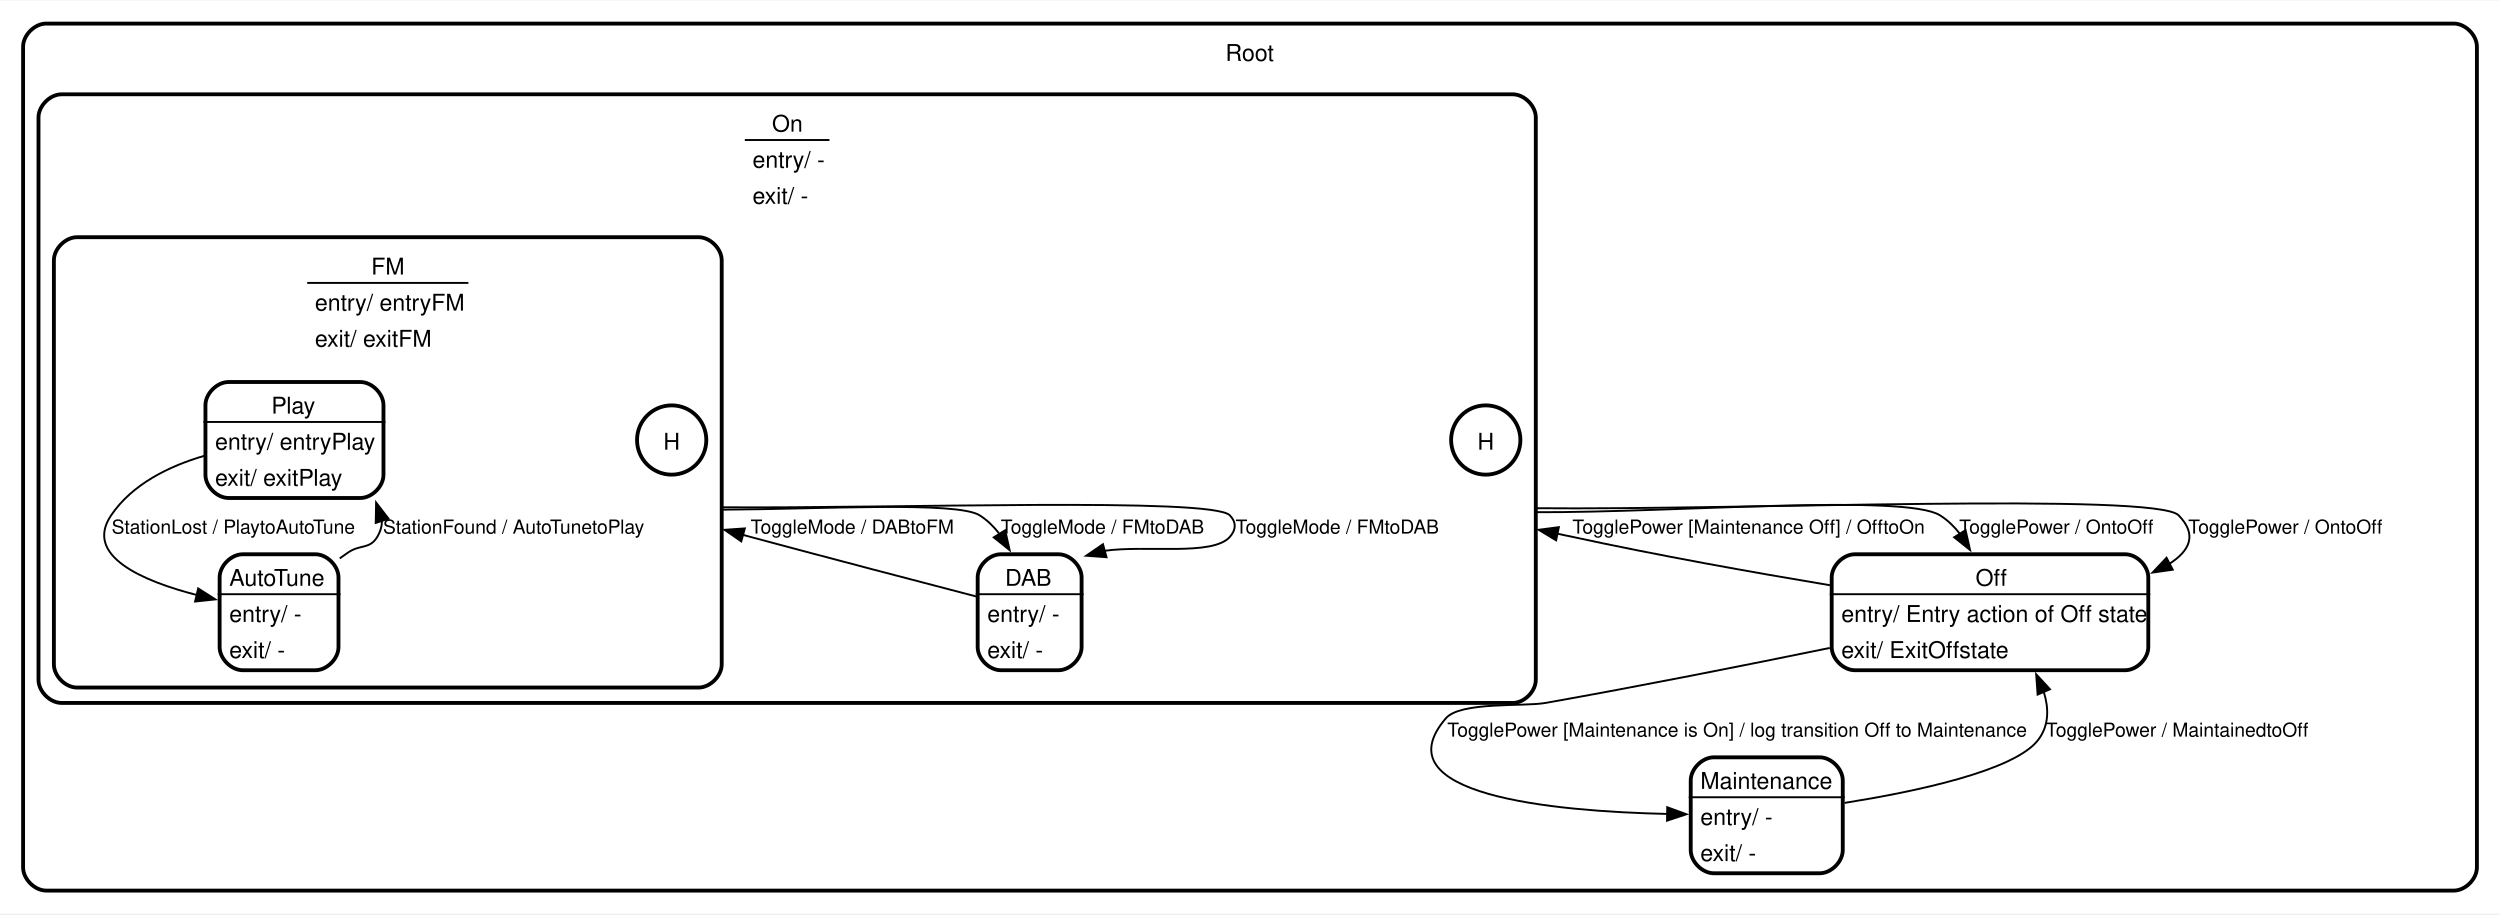
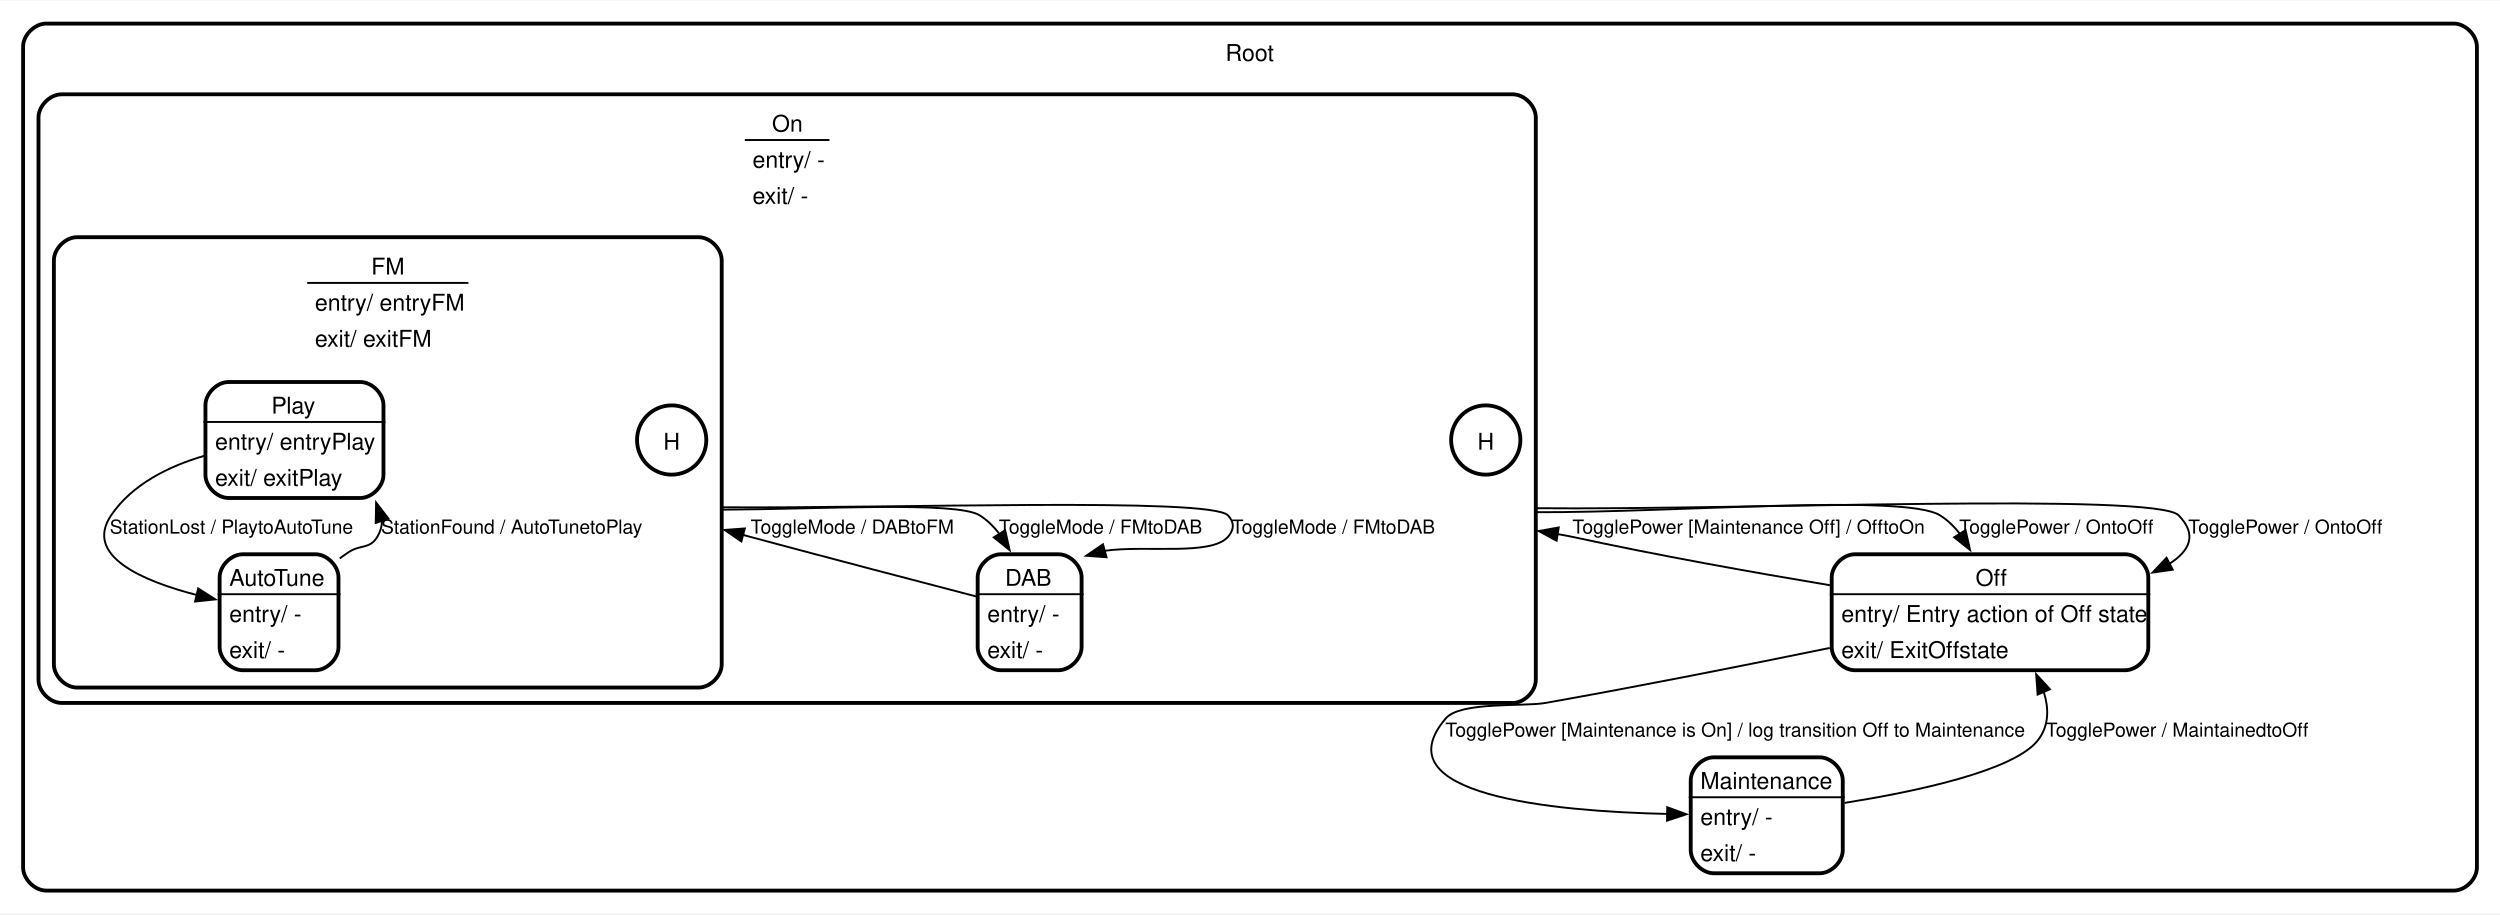
<svg xmlns="http://www.w3.org/2000/svg" height="475pt" preserveAspectRatio="xMidYMid meet" viewBox="0.00 0.00 1299.00 474.50" width="1299pt">
  <g class="graph" id="graph0" transform="scale(1 1) rotate(0) translate(4 470.5)">
    <polygon fill="white" points="-4,4 -4,-470.5 1295,-470.5 1295,4 -4,4" stroke="none" />
    <g class="cluster state regular" id="clust1">
      <path d="M20,-8C20,-8 1271,-8 1271,-8 1277,-8 1283,-14 1283,-20 1283,-20 1283,-446.5 1283,-446.5 1283,-452.5 1277,-458.5 1271,-458.5 1271,-458.5 20,-458.5 20,-458.5 14,-458.5 8,-452.5 8,-446.5 8,-446.5 8,-20 8,-20 8,-14 14,-8 20,-8" fill="none" stroke="black" stroke-width="2" />
      <text font-family="Helvetica,sans-Serif" font-size="12.00" text-anchor="start" x="632.75" y="-439.1">Root</text>
    </g>
    <g class="cluster state regular" id="clust2">
      <path d="M28,-105.5C28,-105.5 782,-105.5 782,-105.5 788,-105.5 794,-111.5 794,-117.5 794,-117.5 794,-409.75 794,-409.75 794,-415.75 788,-421.75 782,-421.75 782,-421.75 28,-421.75 28,-421.75 22,-421.75 16,-415.75 16,-409.75 16,-409.75 16,-117.5 16,-117.5 16,-111.5 22,-105.5 28,-105.5" fill="none" stroke="black" stroke-width="2" />
      <text font-family="Helvetica,sans-Serif" font-size="12.00" text-anchor="start" x="397.12" y="-402.35">On</text>
      <text font-family="Helvetica,sans-Serif" font-size="12.00" text-anchor="start" x="387" y="-383.6">entry/ -</text>
      <text font-family="Helvetica,sans-Serif" font-size="12.00" text-anchor="start" x="387" y="-364.85">exit/ -</text>
      <polygon fill="black" points="383,-398 383,-398 427,-398 427,-398 383,-398" stroke="black" />
    </g>
    <g class="cluster state regular" id="clust3">
      <path d="M36,-113.5C36,-113.5 359,-113.5 359,-113.5 365,-113.5 371,-119.5 371,-125.5 371,-125.5 371,-335.5 371,-335.5 371,-341.5 365,-347.5 359,-347.5 359,-347.5 36,-347.5 36,-347.5 30,-347.5 24,-341.5 24,-335.5 24,-335.5 24,-125.5 24,-125.5 24,-119.5 30,-113.5 36,-113.5" fill="none" stroke="black" stroke-width="2" />
      <text font-family="Helvetica,sans-Serif" font-size="12.00" text-anchor="start" x="188.88" y="-328.1">FM</text>
      <text font-family="Helvetica,sans-Serif" font-size="12.00" text-anchor="start" x="159.62" y="-309.35">entry/ entryFM</text>
      <text font-family="Helvetica,sans-Serif" font-size="12.00" text-anchor="start" x="159.62" y="-290.6">exit/ exitFM</text>
      <polygon fill="black" points="155.62,-323.75 155.62,-323.75 239.38,-323.75 239.38,-323.75 155.62,-323.75" stroke="black" />
    </g>
    <g class="node state regular" id="node2">
      <polygon fill="#ffffff" fill-opacity="0.004" points="1113.25,-183.75 946.75,-183.75 946.75,-121.5 1113.25,-121.5 1113.25,-183.75" stroke="none" stroke-width="2" />
      <text font-family="Helvetica,sans-Serif" font-size="12.00" text-anchor="start" x="1022.5" y="-166.35">Off</text>
      <text font-family="Helvetica,sans-Serif" font-size="12.00" text-anchor="start" x="952.75" y="-147.6">entry/ Entry action of Off state</text>
      <text font-family="Helvetica,sans-Serif" font-size="12.00" text-anchor="start" x="952.75" y="-128.85">exit/ ExitOffstate</text>
      <polygon fill="black" points="946.75,-162 946.75,-162 1113.25,-162 1113.25,-162 946.75,-162" stroke="black" />
      <path d="M959.75,-122.5C959.75,-122.5 1100.25,-122.5 1100.25,-122.5 1106.25,-122.5 1112.25,-128.5 1112.25,-134.5 1112.25,-134.5 1112.25,-170.75 1112.25,-170.75 1112.25,-176.75 1106.25,-182.75 1100.25,-182.75 1100.25,-182.75 959.75,-182.75 959.75,-182.75 953.75,-182.75 947.75,-176.75 947.75,-170.75 947.75,-170.75 947.75,-134.5 947.75,-134.5 947.75,-128.5 953.75,-122.5 959.75,-122.5" fill="none" stroke="black" stroke-width="2" />
    </g>
    <g class="node state regular" id="node3">
      <polygon fill="#ffffff" fill-opacity="0.004" points="954.5,-78.25 873.5,-78.25 873.5,-16 954.5,-16 954.5,-78.25" stroke="none" stroke-width="2" />
      <text font-family="Helvetica,sans-Serif" font-size="12.00" text-anchor="start" x="879.5" y="-60.85">Maintenance</text>
      <text font-family="Helvetica,sans-Serif" font-size="12.00" text-anchor="start" x="879.5" y="-42.1">entry/ -</text>
      <text font-family="Helvetica,sans-Serif" font-size="12.00" text-anchor="start" x="879.5" y="-23.35">exit/ -</text>
      <polygon fill="black" points="873.5,-56.5 873.5,-56.5 954.5,-56.5 954.5,-56.5 873.5,-56.5" stroke="black" />
      <path d="M886.5,-17C886.5,-17 941.5,-17 941.5,-17 947.5,-17 953.5,-23 953.5,-29 953.5,-29 953.5,-65.25 953.5,-65.25 953.5,-71.25 947.5,-77.25 941.5,-77.25 941.5,-77.25 886.5,-77.25 886.5,-77.25 880.5,-77.25 874.5,-71.25 874.5,-65.25 874.5,-65.25 874.5,-29 874.5,-29 874.5,-23 880.5,-17 886.5,-17" fill="none" stroke="black" stroke-width="2" />
    </g>
    <g class="edge transition" id="edge1">
      <path d="M946.77,-134.09C902.89,-125.08 848.13,-114.2 799,-105.5 787.54,-103.47 754.82,-106.33 747.25,-97.5 713.19,-57.77 801.69,-49.21 862.41,-47.82" fill="none" stroke="black" />
      <polygon fill="black" points="862.3,-51.32 872.25,-47.66 862.19,-44.32 862.3,-51.32" stroke="black" />
-       <text font-family="Helvetica,sans-Serif" font-size="10.00" text-anchor="start" x="748" y="-88">TogglePower [Maintenance is On] / log transition Off to Maintenance   </text>
+       <text font-family="Helvetica,sans-Serif" font-size="10.00" text-anchor="start" x="747" y="-88">TogglePower [Maintenance is On] / log transition Off to Maintenance   </text>
    </g>
    <g class="edge transition" id="edge2">
-       <path d="M946.84,-166.66C906.38,-173.41 857.12,-182.22 813.25,-191.75 811.85,-192.05 808.99,-192.64 805.17,-193.43" fill="none" stroke="black" />
-       <polygon fill="black" points="804.55,-189.99 795.48,-195.47 805.98,-196.84 804.55,-189.99" stroke="black" />
+       <path d="M946.84,-166.66C906.38,-173.41 857.12,-182.22 813.25,-191.75 811,-192.24 808.23,-192.74 805.09,-193.26" fill="none" stroke="black" />
+       <polygon fill="black" points="804.81,-189.77 795.49,-194.82 805.92,-196.68 804.81,-189.77" stroke="black" />
      <text font-family="Helvetica,sans-Serif" font-size="10.00" text-anchor="start" x="813" y="-193.5">TogglePower [Maintenance Off] / OfftoOn   </text>
    </g>
    <g class="edge transition" id="edge3">
      <path d="M954.46,-53.56C991.64,-59.48 1042.78,-70.29 1055,-86.25 1060.67,-93.66 1060.69,-102.5 1057.94,-111.26" fill="none" stroke="black" />
      <polygon fill="black" points="1054.75,-109.83 1054,-120.4 1061.17,-112.6 1054.75,-109.83" stroke="black" />
      <text font-family="Helvetica,sans-Serif" font-size="10.00" text-anchor="start" x="1059" y="-88">TogglePower / MaintainedtoOff   </text>
    </g>
    <g class="edge transition" id="edge4">
      <path d="M794,-204.61C866.92,-204.33 985.86,-214.33 1004,-203 1008.07,-200.46 1011.53,-197.06 1014.48,-193.22" fill="none" stroke="black" />
      <polygon fill="black" points="1017.31,-195.29 1019.65,-184.96 1011.38,-191.58 1017.31,-195.29" stroke="black" />
      <text font-family="Helvetica,sans-Serif" font-size="10.00" text-anchor="start" x="1014" y="-193.5">TogglePower / OntoOff   </text>
    </g>
    <g class="edge transition" id="edge5">
      <path d="M794,-206.69C898.86,-205.61 1116.26,-214.99 1128,-203 1137.89,-192.91 1133.82,-184.52 1123.05,-177.69" fill="none" stroke="black" />
      <polygon fill="black" points="1124.95,-174.73 1114.46,-173.24 1121.74,-180.95 1124.95,-174.73" stroke="black" />
      <text font-family="Helvetica,sans-Serif" font-size="10.00" text-anchor="start" x="1133" y="-193.5">TogglePower / OntoOff   </text>
    </g>
    <g class="node state regular" id="node5">
      <polygon fill="#ffffff" fill-opacity="0.004" points="559,-183.75 503,-183.75 503,-121.5 559,-121.5 559,-183.75" stroke="none" stroke-width="2" />
      <text font-family="Helvetica,sans-Serif" font-size="12.00" text-anchor="start" x="518.25" y="-166.35">DAB</text>
      <text font-family="Helvetica,sans-Serif" font-size="12.00" text-anchor="start" x="509" y="-147.6">entry/ -</text>
      <text font-family="Helvetica,sans-Serif" font-size="12.00" text-anchor="start" x="509" y="-128.85">exit/ -</text>
      <polygon fill="black" points="503,-162 503,-162 559,-162 559,-162 503,-162" stroke="black" />
      <path d="M516,-122.5C516,-122.5 546,-122.5 546,-122.5 552,-122.5 558,-128.5 558,-134.5 558,-134.5 558,-170.75 558,-170.75 558,-176.75 552,-182.75 546,-182.75 546,-182.75 516,-182.75 516,-182.75 510,-182.75 504,-176.75 504,-170.75 504,-170.75 504,-134.5 504,-134.5 504,-128.5 510,-122.5 516,-122.5" fill="none" stroke="black" stroke-width="2" />
    </g>
    <g class="edge transition" id="edge7">
-       <path d="M503.18,-160.84C473.97,-168.44 426.72,-180.8 386,-191.75 385.98,-191.75 384.41,-192.18 381.76,-192.91" fill="none" stroke="black" />
-       <polygon fill="black" points="381.17,-189.44 372.45,-195.46 383.02,-196.19 381.17,-189.44" stroke="black" />
+       <path d="M503.18,-160.84C473.97,-168.44 426.72,-180.8 386,-191.75 385.87,-191.79 384.44,-192.17 382.08,-192.8" fill="none" stroke="black" />
+       <polygon fill="black" points="381.21,-189.41 372.46,-195.39 383.02,-196.17 381.21,-189.41" stroke="black" />
      <text font-family="Helvetica,sans-Serif" font-size="10.00" text-anchor="start" x="386" y="-193.5">ToggleMode / DABtoFM   </text>
    </g>
    <g class="node state history" id="node6">
      <ellipse cx="768" cy="-242.12" fill="#ffffff" fill-opacity="0.004" rx="18" ry="18" stroke="black" stroke-width="2" />
      <text font-family="Helvetica,sans-Serif" font-size="12.00" text-anchor="middle" x="768" y="-237.1">H</text>
    </g>
    <g class="edge transition" id="edge6">
      <path d="M371,-205.92C422.85,-206.17 493.34,-210.38 505,-203 509.05,-200.44 512.51,-197.02 515.45,-193.17" fill="none" stroke="black" />
      <polygon fill="black" points="518.29,-195.24 520.61,-184.9 512.35,-191.53 518.29,-195.24" stroke="black" />
-       <text font-family="Helvetica,sans-Serif" font-size="10.00" text-anchor="start" x="516" y="-193.5">ToggleMode / FMtoDAB   </text>
+       <text font-family="Helvetica,sans-Serif" font-size="10.00" text-anchor="start" x="515" y="-193.5">ToggleMode / FMtoDAB   </text>
    </g>
    <g class="edge transition" id="edge8">
-       <path d="M371,-207.17C460.04,-206.48 625.75,-212.49 635,-203 638.49,-199.42 638.33,-195.48 635,-191.75 625.98,-181.68 591.63,-187.64 569.79,-184.54" fill="none" stroke="black" />
-       <polygon fill="black" points="570.94,-181.22 560.37,-181.99 569.11,-187.98 570.94,-181.22" stroke="black" />
-       <text font-family="Helvetica,sans-Serif" font-size="10.00" text-anchor="start" x="638" y="-193.5">ToggleMode / FMtoDAB   </text>
+       <path d="M371,-207.17C459.8,-206.49 624.78,-212.45 634,-203 637.49,-199.42 637.33,-195.48 634,-191.75 625.16,-181.85 591.55,-187.57 569.96,-184.56" fill="none" stroke="black" />
+       <polygon fill="black" points="570.94,-181.2 560.38,-181.98 569.12,-187.96 570.94,-181.2" stroke="black" />
+       <text font-family="Helvetica,sans-Serif" font-size="10.00" text-anchor="start" x="636" y="-193.5">ToggleMode / FMtoDAB   </text>
    </g>
    <g class="node state regular" id="node8">
      <polygon fill="#ffffff" fill-opacity="0.004" points="196.25,-273.25 101.75,-273.25 101.75,-211 196.25,-211 196.25,-273.25" stroke="none" stroke-width="2" />
      <text font-family="Helvetica,sans-Serif" font-size="12.00" text-anchor="start" x="137" y="-255.85">Play</text>
      <text font-family="Helvetica,sans-Serif" font-size="12.00" text-anchor="start" x="107.75" y="-237.1">entry/ entryPlay</text>
      <text font-family="Helvetica,sans-Serif" font-size="12.00" text-anchor="start" x="107.75" y="-218.35">exit/ exitPlay</text>
      <polygon fill="black" points="101.75,-251.5 101.75,-251.5 196.25,-251.5 196.25,-251.5 101.75,-251.5" stroke="black" />
      <path d="M114.75,-212C114.75,-212 183.25,-212 183.25,-212 189.25,-212 195.25,-218 195.25,-224 195.25,-224 195.25,-260.25 195.25,-260.25 195.25,-266.25 189.25,-272.25 183.25,-272.25 183.25,-272.25 114.75,-272.25 114.75,-272.25 108.75,-272.25 102.75,-266.25 102.75,-260.25 102.75,-260.25 102.75,-224 102.75,-224 102.75,-218 108.75,-212 114.75,-212" fill="none" stroke="black" stroke-width="2" />
    </g>
    <g class="node state regular" id="node9">
      <polygon fill="#ffffff" fill-opacity="0.004" points="172.88,-183.75 109.12,-183.75 109.12,-121.5 172.88,-121.5 172.88,-183.75" stroke="none" stroke-width="2" />
      <text font-family="Helvetica,sans-Serif" font-size="12.00" text-anchor="start" x="115.12" y="-166.35">AutoTune</text>
      <text font-family="Helvetica,sans-Serif" font-size="12.00" text-anchor="start" x="115.12" y="-147.6">entry/ -</text>
      <text font-family="Helvetica,sans-Serif" font-size="12.00" text-anchor="start" x="115.12" y="-128.85">exit/ -</text>
      <polygon fill="black" points="109.12,-162 109.12,-162 172.88,-162 172.88,-162 109.12,-162" stroke="black" />
      <path d="M122.12,-122.5C122.12,-122.5 159.88,-122.5 159.88,-122.5 165.88,-122.5 171.88,-128.5 171.88,-134.5 171.88,-134.5 171.88,-170.75 171.88,-170.75 171.88,-176.75 165.88,-182.75 159.88,-182.75 159.88,-182.75 122.12,-182.75 122.12,-182.75 116.12,-182.75 110.12,-176.75 110.12,-170.75 110.12,-170.75 110.12,-134.5 110.12,-134.5 110.12,-128.5 116.12,-122.5 122.12,-122.5" fill="none" stroke="black" stroke-width="2" />
    </g>
    <g class="edge transition" id="edge9">
      <path d="M102.11,-233.9C83.86,-228.55 64.73,-219.23 53.75,-203 39.52,-181.98 69.83,-168.88 98.55,-161.5" fill="none" stroke="black" />
      <polygon fill="black" points="98.97,-165 107.91,-159.3 97.37,-158.19 98.97,-165" stroke="black" />
-       <text font-family="Helvetica,sans-Serif" font-size="10.00" text-anchor="start" x="54" y="-193.5">StationLost / PlaytoAutoTune   </text>
+       <text font-family="Helvetica,sans-Serif" font-size="10.00" text-anchor="start" x="53" y="-193.5">StationLost / PlaytoAutoTune   </text>
    </g>
    <g class="edge transition" id="edge10">
      <path d="M172.52,-180.61C174.02,-181.69 175.51,-182.75 177,-183.75 183.26,-187.97 188.11,-185.27 192,-191.75 193.74,-194.65 194.49,-197.54 194.47,-200.39" fill="none" stroke="black" />
      <polygon fill="black" points="191.23,-199.04 191.42,-209.64 197.88,-201.24 191.23,-199.04" stroke="black" />
-       <text font-family="Helvetica,sans-Serif" font-size="10.00" text-anchor="start" x="195" y="-193.5">StationFound / AutoTunetoPlay   </text>
+       <text font-family="Helvetica,sans-Serif" font-size="10.00" text-anchor="start" x="194" y="-193.5">StationFound / AutoTunetoPlay   </text>
    </g>
    <g class="node state history" id="node10">
      <ellipse cx="345" cy="-242.12" fill="#ffffff" fill-opacity="0.004" rx="18" ry="18" stroke="black" stroke-width="2" />
      <text font-family="Helvetica,sans-Serif" font-size="12.00" text-anchor="middle" x="345" y="-237.1">H</text>
    </g>
  </g>
</svg>
